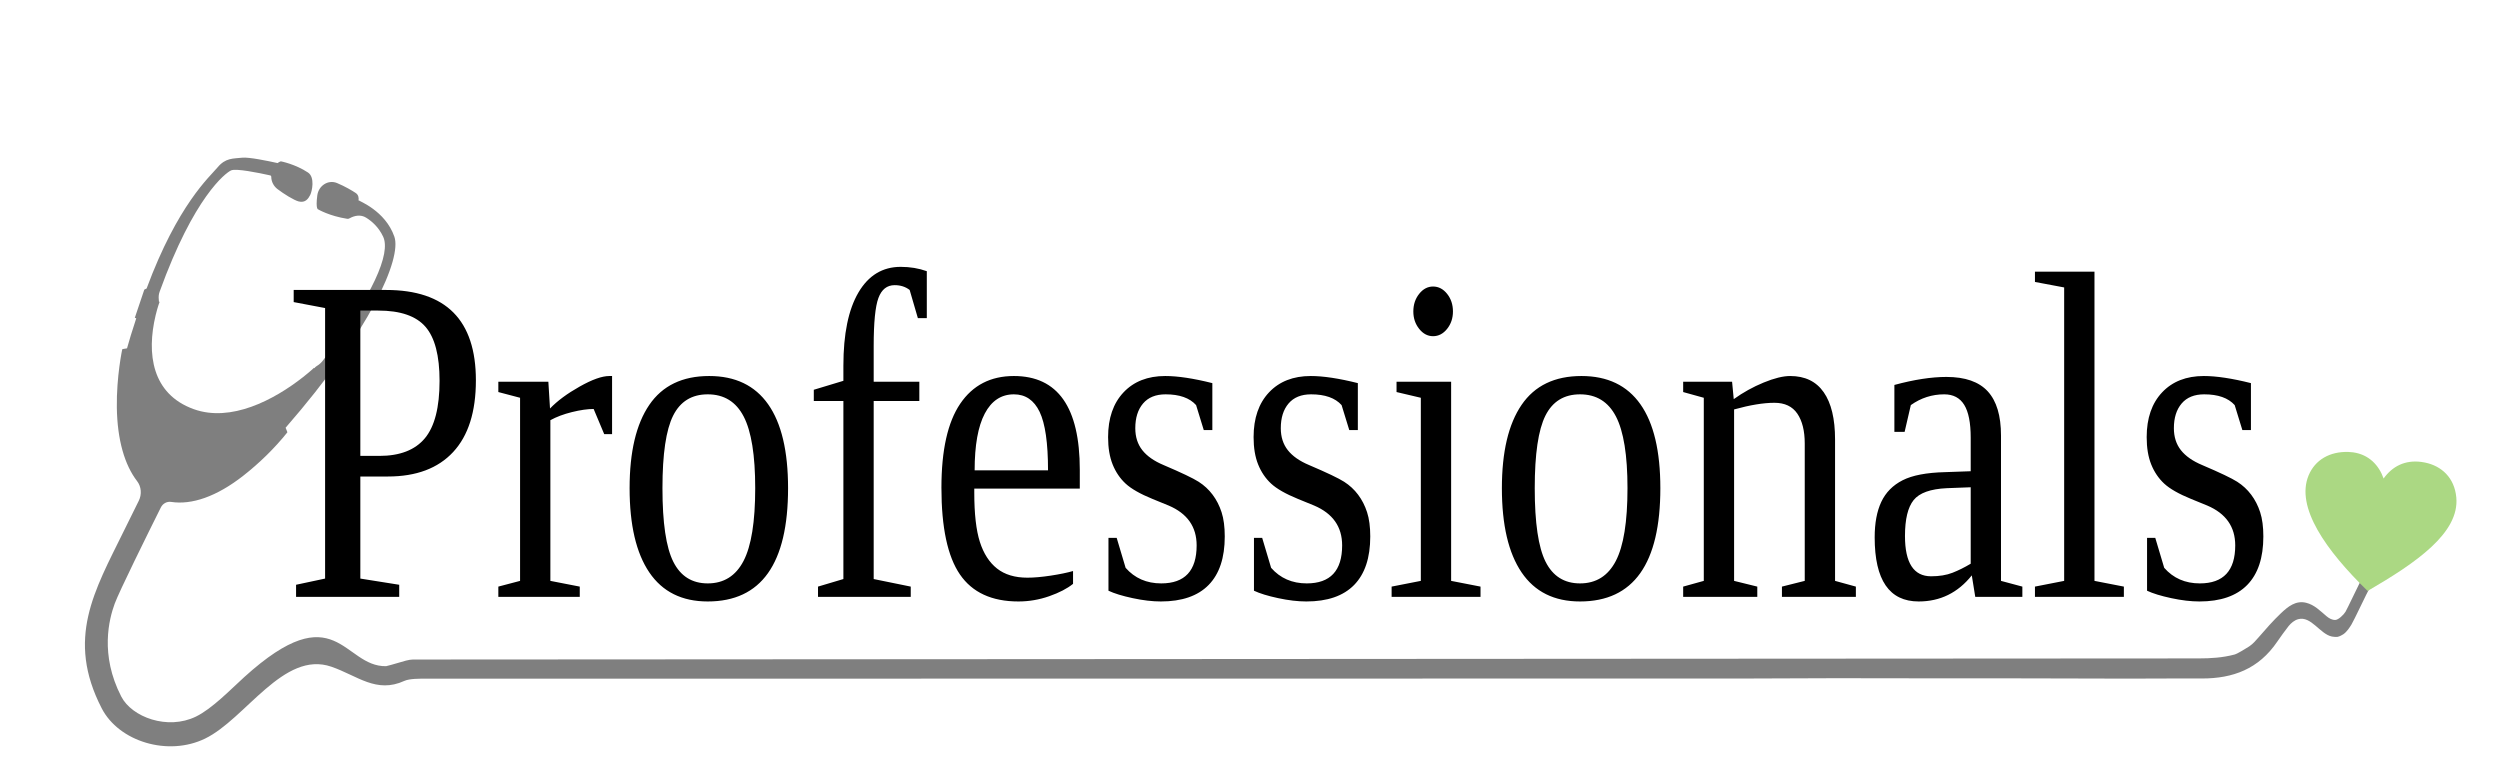
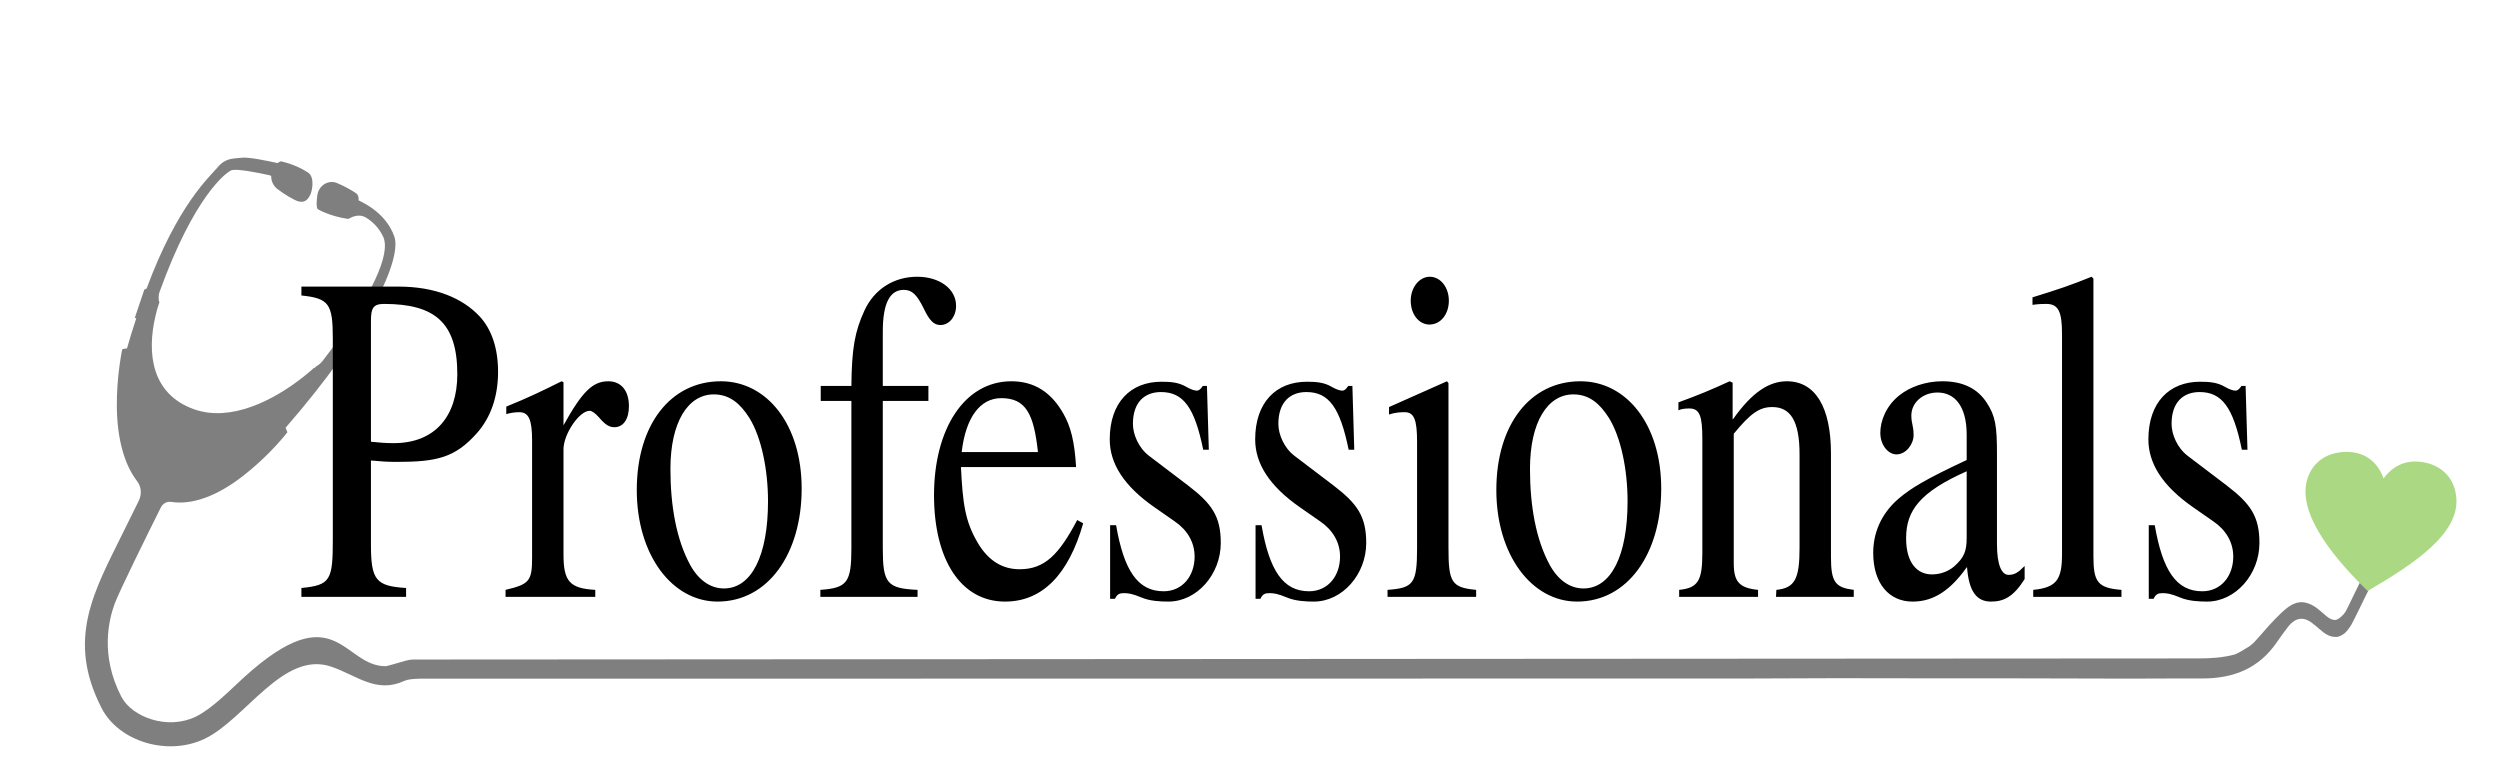
<svg xmlns="http://www.w3.org/2000/svg" id="Layer_1" data-name="Layer 1" viewBox="0 150 2000 625" version="1.1">
-   <defs>
-     <style>
+   <defs id="defs1">
+     <style id="style1">
      .cls-1 {
        fill: #7f7f7f;
      }

      .cls-2 {
        fill: rgb(171 216 131);
      }
    </style>
  </defs>
-   <g>
-     <path class="cls-1" d="m291,314.46s-.06,0-.08.01c.05,0,.08-.01.08-.01Z" />
-     <path class="cls-1" d="m1881.33,583.44h0" />
-     <path class="cls-1" d="m1398.01,692.82c23.29-.13,47.05-.13,70.34-.26,22.48-.12,43.19.21,65.68.09,20.92-.11,41.82.11,62.75,0,18.62-.1,39.82.23,58.44.13,15.57-.08,31.16.21,46.72.12,11.76-.06,22.43-.04,34.19-.11,7.46-.04,17.96,0,25.41,0,24.76.02,45.38-7.52,60.3-29.52,1.84-2.71,6.97-9.88,9.03-12.39,2.06-2.52,4.65-4.7,7.7-5.53,10.36-2.8,17.46,11.98,26.99,13.89.47.09,3.04.47,4.55.23s4.09-1.74,4.6-2.1c2.89-2.03,4.97-5.35,6.47-7.77,2-3.24,12.8-26.3,14.75-29.58,2.8-4.72,2.94-4.76,5.53-9.62,1.24-2.32-5.25,2.51-4.58-.19-7.7,6.7-4.52-2.46-9.37,6.6-1.2,2.24-9.75,20.32-11.11,22.61s-5.57,6.37-8.01,6.53c-2.6.16-5.07-1.22-7.11-2.93-5.2-4.35-9.69-9.17-16.42-10.81-8.18-1.99-14.39,2.96-20.11,8.39-6.34,6.02-12.13,12.64-17.88,19.28-2.2,2.54-4.44,5.12-7.16,7-.33.23-.67.45-1.01.66-2.33,1.4-8.52,5.41-11.12,6.1-9.55,2.53-18.78,3.07-28.58,3.09,0,0-1428.63.89-1428.63.89-3.19,0-7.47,1.36-12.35,2.81-1.99.59-8.57,2.49-9.14,2.51-34.47.65-39.87-58.01-113.49,8.75-11.01,9.98-25.65,25.27-38.69,31.6-22.67,11.02-51.2.42-59.68-16.03-17.32-33.59-9.68-62.18-5.29-74.25,3.5-9.62,26.1-55.29,36.93-77.02,1.62-3.26,4.94-4.97,8.33-4.45,16.31,2.47,36.16-4.13,57.68-21,12.65-9.91,25-21.87,35.23-34.68,0,0-.51-1.67-1.42-3.68,67.93-77.96,93.05-135.45,87.01-152.84-7.29-21.01-28.83-28.65-28.26-28.99-.08.02-.22.04-.4.09.3-2.28-.05-4.58-2.29-6.07-2.8-1.86-8.43-5.23-14.91-7.93-6.99-2.91-14.71,1.98-15.79,9.82-1.51,11.57.76,11.29.76,11.29,0,0,8.98,5.3,23.24,7.5.6.09,1.19-.06,1.77-.38,4.21-2.37,9.1-3.12,13.22-.57,4.7,2.9,10.11,7.63,13.69,15.24,6.23,13.21-7.83,46.74-48.28,99.19-1.24,1.61-2.77,3.04-4.48,4.06-.94.57-1.55,1.15-1.55,1.15l-.7.86-.29-.35s-3.23,3.07-8.76,7.42c-23.46,18.44-57.77,36.33-87.43,25.67-33.62-12.08-37.85-44.46-30.54-75.06,1.58-6.59,3.18-10.77,3.18-10.77l-.51-.22c-.03-.61-.08-1.18-.14-1.73-.22-2.05-.05-4.17.65-6.1,27.5-76.18,52.81-95.11,57.18-97.13,3.87-1.78,21.98,1.91,31.32,3.99.53.12.84.61.84,1.19.03,3.83,1.95,7.44,4.93,9.72,5.2,3.98,13.25,8.96,16.99,9.92,5.29,1.36,7.72-2.17,9.23-5.15,1.51-2.99,3.94-14.19-1.76-17.98-10.23-6.78-21.73-8.96-21.73-8.96,0,0-1.18.35-2.61,1.4-7.73-1.72-23.02-4.9-28.33-4.3-7.23.81-13.24,0-19.72,7.79-6.15,7.4-31.8,29.58-56.73,96.86-1.11.43-1.85.93-1.85.93l-7.59,22.52s.46.05,1.17.37c-3.32,10.06-5.8,18.16-7.39,24.04-2.1.26-3.81.7-3.81.7,0,0-4.69,21.7-4.34,46.55.37,26.11,6.27,46.09,16.23,59.02,3.41,4.43,3.84,10.6,1.33,15.66-3.45,6.94-7.74,15.58-12.14,24.55-23.29,47.43-46.29,85.71-17.53,141.48,13.76,26.69,53.04,38.66,82.71,24.24,32.45-15.77,62.8-70.71,101.01-57.51,20.9,7.22,35.95,21.63,58.37,11.37,4.17-1.91,12.68-1.81,17.21-1.77" />
+   <g id="g3">
+     <path class="cls-1" d="m291,314.46s-.06,0-.08.01c.05,0,.08-.01.08-.01Z" id="path1" />
+     <path class="cls-1" d="m1881.33,583.44h0" id="path2" />
+     <path class="cls-1" d="m1398.01,692.82c23.29-.13,47.05-.13,70.34-.26,22.48-.12,43.19.21,65.68.09,20.92-.11,41.82.11,62.75,0,18.62-.1,39.82.23,58.44.13,15.57-.08,31.16.21,46.72.12,11.76-.06,22.43-.04,34.19-.11,7.46-.04,17.96,0,25.41,0,24.76.02,45.38-7.52,60.3-29.52,1.84-2.71,6.97-9.88,9.03-12.39,2.06-2.52,4.65-4.7,7.7-5.53,10.36-2.8,17.46,11.98,26.99,13.89.47.09,3.04.47,4.55.23s4.09-1.74,4.6-2.1c2.89-2.03,4.97-5.35,6.47-7.77,2-3.24,12.8-26.3,14.75-29.58,2.8-4.72,2.94-4.76,5.53-9.62,1.24-2.32-5.25,2.51-4.58-.19-7.7,6.7-4.52-2.46-9.37,6.6-1.2,2.24-9.75,20.32-11.11,22.61s-5.57,6.37-8.01,6.53c-2.6.16-5.07-1.22-7.11-2.93-5.2-4.35-9.69-9.17-16.42-10.81-8.18-1.99-14.39,2.96-20.11,8.39-6.34,6.02-12.13,12.64-17.88,19.28-2.2,2.54-4.44,5.12-7.16,7-.33.23-.67.45-1.01.66-2.33,1.4-8.52,5.41-11.12,6.1-9.55,2.53-18.78,3.07-28.58,3.09,0,0-1428.63.89-1428.63.89-3.19,0-7.47,1.36-12.35,2.81-1.99.59-8.57,2.49-9.14,2.51-34.47.65-39.87-58.01-113.49,8.75-11.01,9.98-25.65,25.27-38.69,31.6-22.67,11.02-51.2.42-59.68-16.03-17.32-33.59-9.68-62.18-5.29-74.25,3.5-9.62,26.1-55.29,36.93-77.02,1.62-3.26,4.94-4.97,8.33-4.45,16.31,2.47,36.16-4.13,57.68-21,12.65-9.91,25-21.87,35.23-34.68,0,0-.51-1.67-1.42-3.68,67.93-77.96,93.05-135.45,87.01-152.84-7.29-21.01-28.83-28.65-28.26-28.99-.08.02-.22.04-.4.09.3-2.28-.05-4.58-2.29-6.07-2.8-1.86-8.43-5.23-14.91-7.93-6.99-2.91-14.71,1.98-15.79,9.82-1.51,11.57.76,11.29.76,11.29,0,0,8.98,5.3,23.24,7.5.6.09,1.19-.06,1.77-.38,4.21-2.37,9.1-3.12,13.22-.57,4.7,2.9,10.11,7.63,13.69,15.24,6.23,13.21-7.83,46.74-48.28,99.19-1.24,1.61-2.77,3.04-4.48,4.06-.94.57-1.55,1.15-1.55,1.15l-.7.86-.29-.35s-3.23,3.07-8.76,7.42c-23.46,18.44-57.77,36.33-87.43,25.67-33.62-12.08-37.85-44.46-30.54-75.06,1.58-6.59,3.18-10.77,3.18-10.77l-.51-.22c-.03-.61-.08-1.18-.14-1.73-.22-2.05-.05-4.17.65-6.1,27.5-76.18,52.81-95.11,57.18-97.13,3.87-1.78,21.98,1.91,31.32,3.99.53.12.84.61.84,1.19.03,3.83,1.95,7.44,4.93,9.72,5.2,3.98,13.25,8.96,16.99,9.92,5.29,1.36,7.72-2.17,9.23-5.15,1.51-2.99,3.94-14.19-1.76-17.98-10.23-6.78-21.73-8.96-21.73-8.96,0,0-1.18.35-2.61,1.4-7.73-1.72-23.02-4.9-28.33-4.3-7.23.81-13.24,0-19.72,7.79-6.15,7.4-31.8,29.58-56.73,96.86-1.11.43-1.85.93-1.85.93l-7.59,22.52s.46.05,1.17.37c-3.32,10.06-5.8,18.16-7.39,24.04-2.1.26-3.81.7-3.81.7,0,0-4.69,21.7-4.34,46.55.37,26.11,6.27,46.09,16.23,59.02,3.41,4.43,3.84,10.6,1.33,15.66-3.45,6.94-7.74,15.58-12.14,24.55-23.29,47.43-46.29,85.71-17.53,141.48,13.76,26.69,53.04,38.66,82.71,24.24,32.45-15.77,62.8-70.71,101.01-57.51,20.9,7.22,35.95,21.63,58.37,11.37,4.17-1.91,12.68-1.81,17.21-1.77" id="path3" />
  </g>
-   <path class="cls-2" d="m1894.1,622.76c38.79-22.52,73.54-46.38,70.95-74.78-1.44-15.79-11.79-25.22-25.01-27.93-.92-.19-1.82-.34-2.71-.47-13.42-1.86-23.58,3.61-30.45,13.24-3.75-10.67-11.74-19.2-24.43-20.95-1.2-.17-2.45-.27-3.73-.31-14.82-.47-26.59,6.24-31.8,18.68-10.68,25.5,13.92,60.21,47.17,92.51Z" />
-   <text font-size="375px" font-weight="400" font-style="normal" x="190.34" y="632.834" transform="matrix(0.79762, 0, 0, 1, 74.51821, -5.31752)" origin="0.51 -0.374">Professionals</text>
+   <path class="cls-2" d="m1894.1,622.76c38.79-22.52,73.54-46.38,70.95-74.78-1.44-15.79-11.79-25.22-25.01-27.93-.92-.19-1.82-.34-2.71-.47-13.42-1.86-23.58,3.61-30.45,13.24-3.75-10.67-11.74-19.2-24.43-20.95-1.2-.17-2.45-.27-3.73-.31-14.82-.47-26.59,6.24-31.8,18.68-10.68,25.5,13.92,60.21,47.17,92.51Z" id="path4" />
+   <path d="m 269.986,338.721 v 6.363 c 24.783,2.009 28.133,6.028 28.133,30.812 v 143.677 c 0,28.802 -2.009,32.486 -28.133,34.496 v 6.363 h 93.775 v -6.363 c -27.128,-1.34 -31.482,-5.693 -31.482,-31.147 v -59.949 c 9.043,0.67 14.401,1.005 23.109,1.005 35.835,0 52.246,-3.014 71.671,-20.43 12.392,-11.052 19.09,-26.123 19.09,-43.873 0,-16.746 -5.693,-30.477 -16.746,-39.854 -15.071,-12.727 -39.185,-21.099 -72.676,-21.099 z m 62.293,24.449 c 0,-9.043 2.009,-12.057 11.722,-12.057 45.548,0 65.643,13.396 65.643,50.237 0,30.142 -20.095,49.232 -56.935,49.232 -6.698,0 -12.727,-0.335 -20.43,-1.005 z m 172.479,43.873 -1.675,-0.67 c -17.75,7.033 -29.807,11.722 -49.567,18.085 v 5.359 c 4.689,-1.005 7.703,-1.34 11.722,-1.34 8.373,0 11.387,5.359 11.387,20.095 v 83.728 c 0,16.746 -2.344,19.09 -23.779,23.109 v 5.024 h 80.379 v -5.024 c -22.774,-1.005 -28.467,-6.028 -28.467,-25.118 v -75.355 c 0,-10.717 14.066,-27.463 23.444,-27.463 2.009,0 5.024,1.675 8.708,5.024 5.359,5.024 9.043,6.698 13.396,6.698 8.038,0 13.062,-5.693 13.062,-15.071 0,-11.052 -7.033,-17.75 -18.42,-17.75 -14.066,0 -23.444,7.368 -40.189,31.482 z m 213.338,76.025 c 0,-46.218 -31.482,-76.695 -72.341,-76.695 -45.213,0 -75.355,31.147 -75.355,77.699 0,46.553 31.817,79.709 72.341,79.709 45.213,0 75.355,-34.161 75.355,-80.714 z m -30.142,9.043 c 0,38.85 -14.736,62.293 -39.52,62.293 -12.057,0 -22.774,-6.028 -30.142,-16.746 -12.392,-18.085 -17.75,-42.199 -17.75,-68.657 0,-33.491 15.741,-53.251 38.85,-53.251 14.401,0 23.779,6.698 31.817,16.746 10.717,13.731 16.746,36.84 16.746,59.614 z m 47.222,-82.388 v 10.717 h 27.463 v 105.162 c 0,24.448 -3.684,28.467 -27.798,29.807 v 5.024 h 87.077 v -5.024 c -27.463,-1.005 -31.147,-4.689 -31.147,-29.807 V 420.439 h 40.859 V 409.722 h -40.859 v -38.85 c 0,-19.76 6.028,-29.807 18.755,-29.807 7.368,0 11.722,3.349 17.75,13.062 5.359,9.043 9.378,12.057 15.071,12.057 8.038,0 14.066,-6.028 14.066,-13.731 0,-12.057 -14.736,-20.764 -34.831,-20.764 -21.099,0 -38.515,9.043 -47.222,24.114 -8.708,15.071 -11.387,27.128 -11.722,53.921 z m 229.748,95.785 c -16.411,24.783 -29.137,35.166 -51.576,35.166 -15.406,0 -27.798,-6.028 -37.175,-18.42 -12.057,-16.076 -13.731,-29.137 -15.406,-54.59 h 103.153 c -1.34,-18.085 -4.689,-28.802 -11.387,-38.18 -10.717,-15.071 -25.788,-23.109 -46.553,-23.109 -42.199,0 -69.327,34.161 -69.327,81.383 0,46.218 24.114,76.025 63.633,76.025 33.491,0 56.935,-19.425 69.996,-55.93 z m -103.487,-48.562 c 3.684,-25.118 16.746,-38.515 35.501,-38.515 22.104,0 29.137,11.387 32.821,38.515 z m 167.79,2.679 c -9.377,-5.693 -14.401,-15.406 -14.401,-22.774 0,-15.741 10.717,-22.774 25.118,-22.774 20.095,0 30.142,11.052 37.845,41.194 h 5.024 l -1.675,-45.548 h -3.684 c -2.679,3.014 -4.019,3.349 -5.359,3.349 -2.344,0 -5.694,-1.005 -9.377,-2.679 -7.033,-3.349 -14.401,-3.684 -22.439,-3.684 -27.463,0 -46.218,14.736 -46.218,41.194 0,17.08 12.392,33.156 40.189,48.562 l 18.085,10.047 c 11.052,6.028 17.75,14.736 17.75,25.118 0,13.731 -10.717,24.783 -27.798,24.783 -23.109,0 -35.501,-14.736 -42.534,-47.222 h -5.359 v 52.581 h 4.354 c 2.009,-3.349 4.019,-4.019 8.038,-4.019 3.684,0 7.368,0.335 15.406,3.014 7.703,2.679 17.415,3.014 24.448,3.014 25.453,0 46.888,-19.425 46.888,-41.864 0,-19.09 -8.038,-28.133 -29.472,-41.194 z m 130.28,0 c -9.377,-5.693 -14.401,-15.406 -14.401,-22.774 0,-15.741 10.717,-22.774 25.118,-22.774 20.095,0 30.142,11.052 37.845,41.194 h 5.024 l -1.675,-45.548 h -3.684 c -2.679,3.014 -4.019,3.349 -5.359,3.349 -2.344,0 -5.694,-1.005 -9.377,-2.679 -7.033,-3.349 -14.401,-3.684 -22.439,-3.684 -27.463,0 -46.218,14.736 -46.218,41.194 0,17.08 12.392,33.156 40.189,48.562 l 18.085,10.047 c 11.052,6.028 17.75,14.736 17.75,25.118 0,13.731 -10.717,24.783 -27.798,24.783 -23.109,0 -35.501,-14.736 -42.534,-47.222 h -5.359 v 52.581 h 4.354 c 2.009,-3.349 4.019,-4.019 8.038,-4.019 3.684,0 7.368,0.335 15.406,3.014 7.703,2.679 17.415,3.014 24.449,3.014 25.453,0 46.888,-19.425 46.888,-41.864 0,-19.09 -8.038,-28.133 -29.472,-41.194 z m 138.318,-110.856 c 0,-9.378 -7.368,-17.08 -17.081,-17.08 -9.377,0 -17.08,7.703 -17.08,17.08 0,9.712 7.368,17.08 16.745,17.08 10.047,0 17.415,-7.368 17.415,-17.08 z m 24.448,211.664 v -5.024 c -22.104,-1.675 -24.783,-5.359 -24.783,-30.142 V 407.713 l -1.34,-1.34 -51.911,18.42 v 5.359 c 6.028,-1.675 11.052,-1.675 14.066,-1.675 8.373,0 11.052,5.359 11.052,21.099 v 76.025 c 0,25.453 -3.349,28.467 -26.458,29.807 v 5.024 z m 165.781,-77.364 c 0,-46.218 -31.482,-76.695 -72.341,-76.695 -45.213,0 -75.355,31.147 -75.355,77.699 0,46.553 31.817,79.709 72.341,79.709 45.213,0 75.355,-34.161 75.355,-80.714 z m -30.142,9.043 c 0,38.85 -14.736,62.293 -39.52,62.293 -12.057,0 -22.774,-6.028 -30.142,-16.746 -12.392,-18.085 -17.75,-42.199 -17.75,-68.657 0,-33.491 15.741,-53.251 38.85,-53.251 14.401,0 23.779,6.698 31.817,16.746 10.717,13.731 16.746,36.84 16.746,59.614 z m 202.62,68.322 v -5.024 c -16.411,-1.675 -20.43,-5.359 -20.43,-23.444 v -74.015 c 0,-33.156 -14.066,-51.576 -39.52,-51.576 -15.406,0 -30.812,7.368 -48.227,27.128 h -0.335 v -26.123 l -2.679,-1.005 c -16.411,6.028 -27.463,9.712 -45.883,15.071 v 5.693 c 2.344,-1.005 6.028,-1.34 9.712,-1.34 9.377,0 11.722,5.359 11.722,21.769 v 81.383 c 0,19.76 -3.684,25.118 -20.765,26.458 v 5.024 h 70.666 v -5.024 c -17.08,-1.34 -21.769,-6.028 -21.769,-19.09 v -92.435 c 15.406,-15.071 23.444,-19.09 34.496,-19.09 16.411,0 24.448,10.047 24.448,33.826 v 66.647 c 0,22.104 -4.019,28.802 -20.765,30.142 l -0.335,5.024 z m 153.054,-22.104 c -5.694,4.689 -9.043,6.363 -14.401,6.363 -6.028,0 -10.382,-6.698 -10.382,-22.104 V 458.619 c 0,-20.43 -1.34,-27.463 -9.377,-37.175 -8.038,-9.712 -20.765,-15.071 -39.52,-15.071 -15.071,0 -29.137,4.019 -38.515,10.047 -11.722,7.368 -17.08,18.085 -17.08,26.793 0,9.043 7.368,15.406 14.401,15.406 8.708,0 15.406,-7.368 15.406,-13.731 0,-7.033 -2.009,-8.038 -2.009,-14.066 0,-9.043 10.047,-16.411 23.444,-16.411 15.071,0 26.123,9.378 26.123,30.142 v 18.085 c -37.845,14.066 -50.237,20.43 -60.284,27.128 -13.062,8.708 -23.444,21.769 -23.444,39.185 0,22.104 14.401,34.831 35.166,34.831 14.401,0 30.812,-4.354 48.562,-24.448 h 0.335 c 1.675,17.75 9.043,24.448 21.434,24.448 11.387,0 20.095,-3.349 30.142,-16.076 z m -51.911,-20.43 c 0,9.712 -2.01,14.401 -11.722,21.099 -5.694,3.684 -12.727,5.359 -19.425,5.359 -13.062,0 -23.109,-8.038 -23.109,-25.788 0,-10.382 3.349,-18.42 11.387,-25.788 8.373,-7.703 22.104,-14.736 42.869,-22.104 z m 138.653,42.534 v -5.024 c -21.434,-1.34 -25.118,-5.693 -25.118,-24.114 V 333.028 l -1.675,-1.34 c -17.415,5.693 -29.807,9.043 -52.916,14.736 v 5.359 c 5.359,-0.67 9.712,-0.67 12.392,-0.67 10.717,0 14.066,5.359 14.066,21.434 v 157.073 c 0,18.42 -4.689,24.114 -25.788,25.788 v 5.024 z m 59.279,-100.808 c -9.377,-5.693 -14.401,-15.406 -14.401,-22.774 0,-15.741 10.717,-22.774 25.118,-22.774 20.095,0 30.142,11.052 37.845,41.194 h 5.024 l -1.675,-45.548 h -3.684 c -2.679,3.014 -4.019,3.349 -5.359,3.349 -2.344,0 -5.694,-1.005 -9.378,-2.679 -7.033,-3.349 -14.401,-3.684 -22.439,-3.684 -27.463,0 -46.218,14.736 -46.218,41.194 0,17.08 12.392,33.156 40.189,48.562 l 18.085,10.047 c 11.052,6.028 17.75,14.736 17.75,25.118 0,13.731 -10.717,24.783 -27.798,24.783 -23.109,0 -35.501,-14.736 -42.534,-47.222 h -5.359 v 52.581 h 4.354 c 2.01,-3.349 4.019,-4.019 8.038,-4.019 3.684,0 7.368,0.335 15.406,3.014 7.703,2.679 17.415,3.014 24.448,3.014 25.453,0 46.888,-19.425 46.888,-41.864 0,-19.09 -8.038,-28.133 -29.472,-41.194 z" id="text4" style="font-size:334.911px;font-family:STIXGeneral;-inkscape-font-specification:'STIXGeneral, Normal';stroke-width:0.893" transform="scale(0.8930957,1.119701)" aria-label="Professionals" />
</svg>
